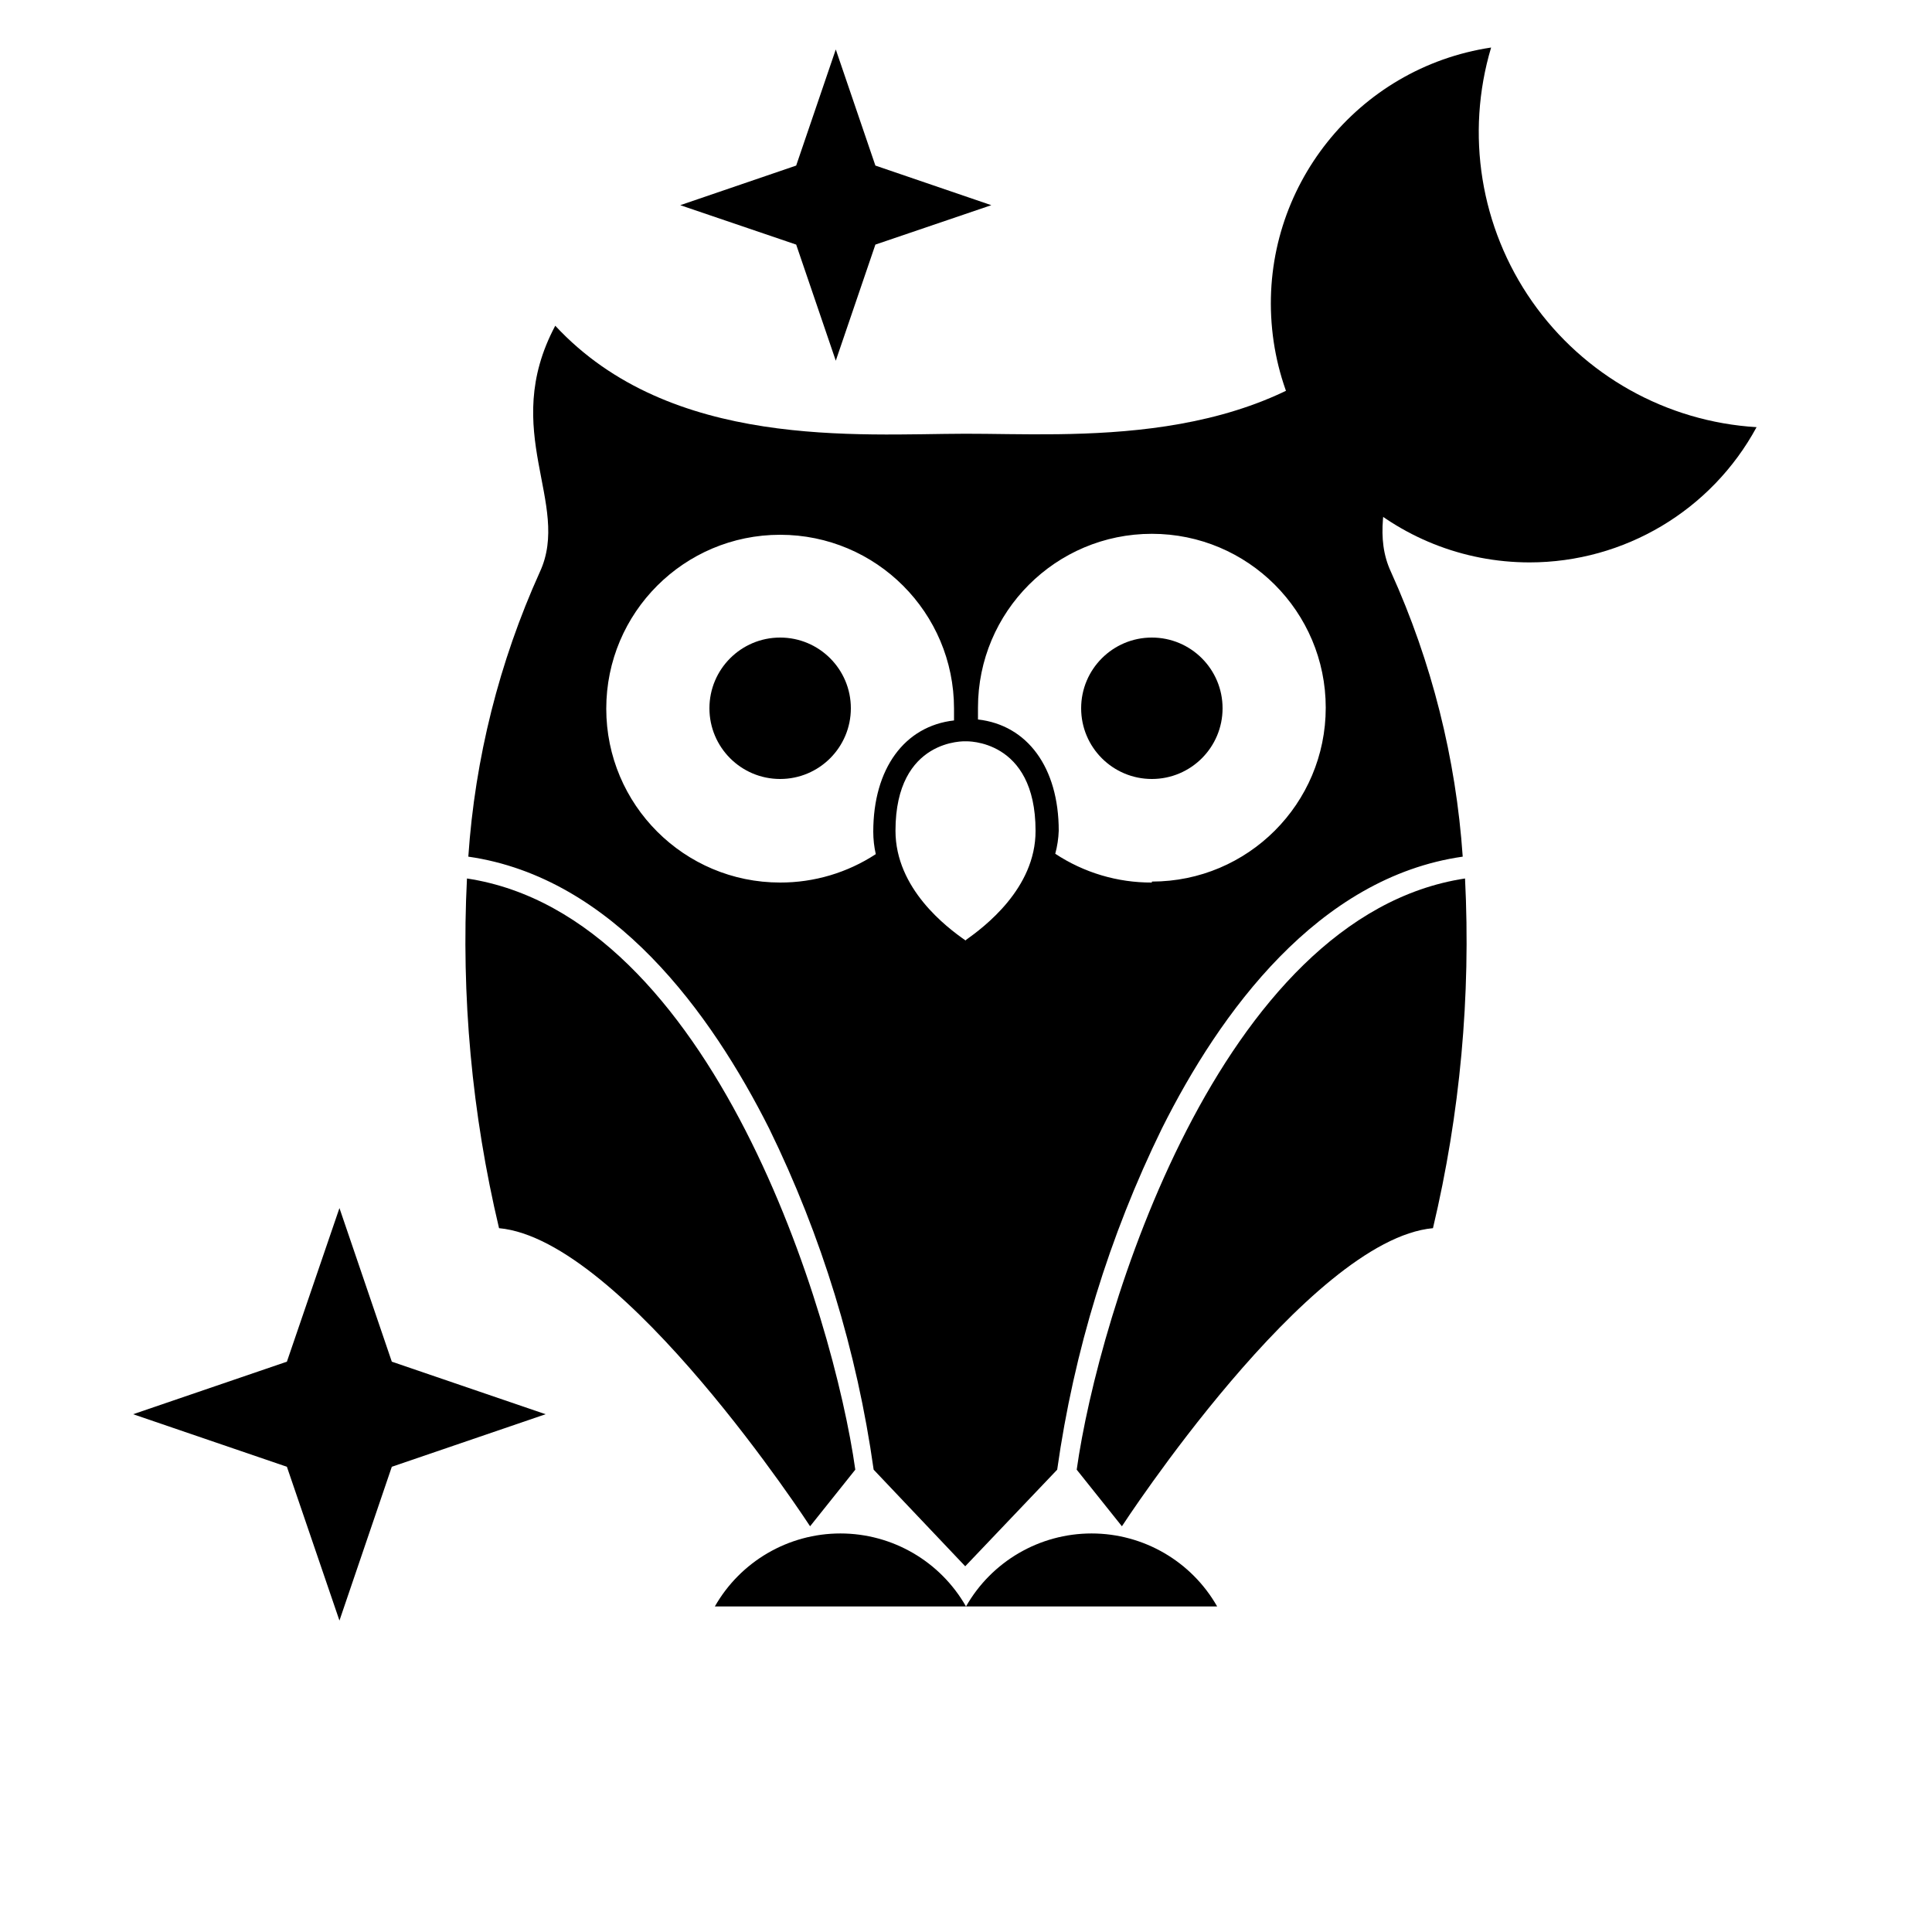
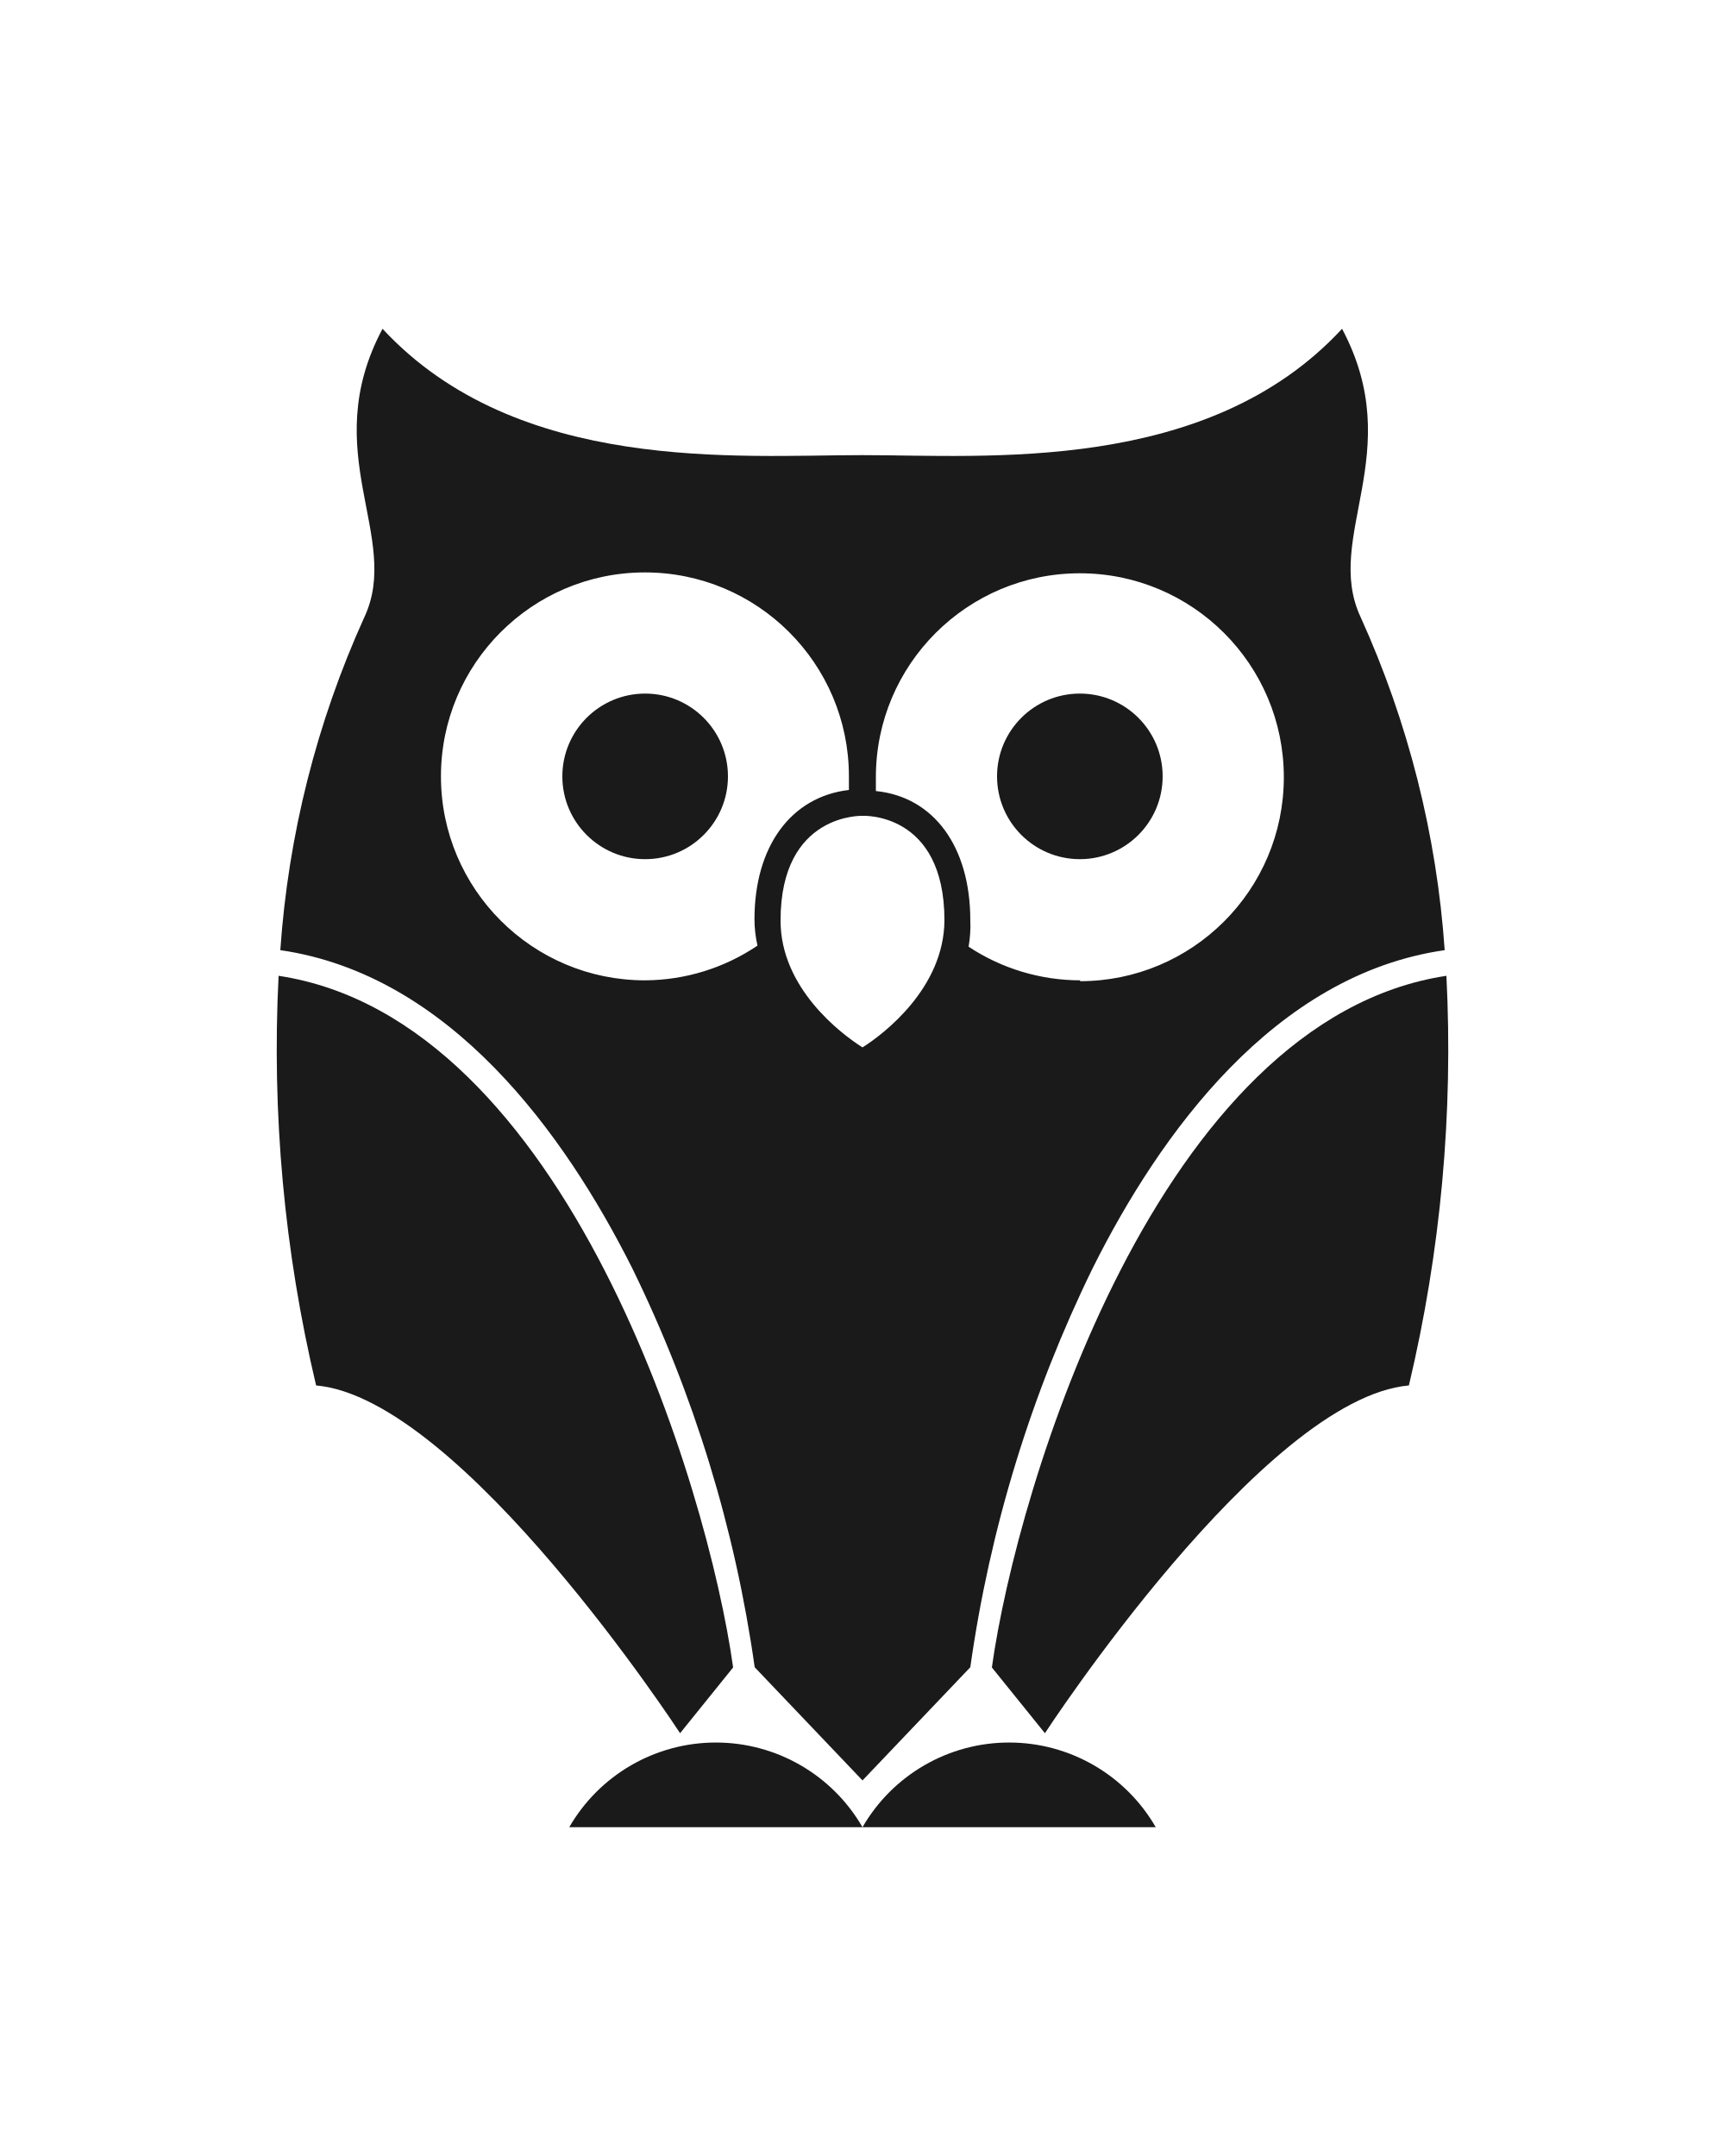
- <svg xmlns="http://www.w3.org/2000/svg" viewBox="0 0 100 100">
-   <g id="Layer_1" data-name="Layer 1">
-     <path class="logo-color-stars" d="M79.17,29.11a13.37,13.37,0,0,0,11.75-7A15.3,15.3,0,0,1,77.18,2.46a13.4,13.4,0,0,0,2,26.65Z" />
-     <polygon class="logo-color-stars" points="14.85 70.48 17.57 62.53 20.28 70.48 28.24 73.2 20.28 75.92 17.57 83.88 14.85 75.92 6.89 73.2 14.85 70.48" />
-     <polygon class="logo-color-stars" points="41.21 8.57 43.26 2.56 45.31 8.57 51.31 10.62 45.31 12.66 43.26 18.67 41.21 12.66 35.21 10.62 41.21 8.57" />
-     <path class="logo-color" d="M44.27,76.07c-1.12-8-7.36-28.67-20.1-30.6a64.37,64.37,0,0,0,1.66,18.1C32.28,64.16,41.93,79,41.93,79Z" />
-     <path class="logo-color" d="M50,83.15H37A7.48,7.48,0,0,1,50,83.15Z" />
-     <path class="logo-color" d="M55.73,76.07c1.12-8,7.36-28.67,20.1-30.6a64.37,64.37,0,0,1-1.66,18.1C67.72,64.16,58.07,79,58.07,79Z" />
-     <path class="logo-color" d="M50,83.15H63A7.48,7.48,0,0,0,50,83.15Z" />
-     <path class="logo-color" d="M72,29.61c-1.66-3.55,2.09-7.29-.82-12.75-6,6.42-15.74,5.58-21.23,5.59s-15.24.84-21.21-5.59c-2.91,5.46.85,9.2-.8,12.75a42.84,42.84,0,0,0-3.7,14.73c7.51,1.08,12.57,8.11,15.57,14.07a58.83,58.83,0,0,1,5.41,17.66l4.74,5,4.76-5a58.9,58.9,0,0,1,5.42-17.66c3-6,8.07-13,15.57-14.07A42.84,42.84,0,0,0,72,29.61ZM40.38,45.68a9,9,0,1,1,9-9c0,.2,0,.41,0,.61-2.56.29-4.18,2.49-4.18,5.76a5.28,5.28,0,0,0,.13,1.16A9,9,0,0,1,40.38,45.68Zm9.6,3C49,48,46.35,46,46.35,43c0-4.81,3.64-4.63,3.64-4.63S53.6,38.22,53.6,43C53.61,46,50.91,48,50,48.65Zm9.64-3a9,9,0,0,1-5-1.49A5.28,5.28,0,0,0,54.8,43c0-3.27-1.62-5.47-4.18-5.76,0-.2,0-.4,0-.61a9,9,0,1,1,9,9Z" />
-     <circle class="logo-color" cx="40.38" cy="36.66" r="3.66" />
-     <circle class="logo-color" cx="59.62" cy="36.66" r="3.66" />
+ <svg xmlns="http://www.w3.org/2000/svg" viewBox="0 0 80 100">
+   <defs>
+     <style>.cls-1{fill:#1a1a1a;}</style>
+   </defs>
+   <g id="logo">
+     <path class="cls-1" d="M34,77.34c-1.17-8.4-7.72-30.06-21.08-32.08a67.49,67.49,0,0,0,1.74,19c6.76.6,16.88,16.13,16.88,16.13Z" />
+     <path class="cls-1" d="M40,84.75H26.4A7.85,7.85,0,0,1,40,84.75Z" />
+     <path class="cls-1" d="M46,77.34c1.17-8.4,7.72-30.06,21.08-32.08a67.49,67.49,0,0,1-1.74,19c-6.76.6-16.88,16.13-16.88,16.13Z" />
+     <path class="cls-1" d="M40,84.75H53.6A7.85,7.85,0,0,0,40,84.75Z" />
+     <path class="cls-1" d="M63.1,28.62c-1.74-3.72,2.19-7.64-.86-13.37C56,22,45.73,21.11,40,21.11S24,22,17.74,15.25c-3.05,5.73.9,9.65-.84,13.37A44.92,44.92,0,0,0,13,44.07c7.87,1.14,13.18,8.5,16.32,14.75A61.68,61.68,0,0,1,35,77.33l5,5.25,5-5.25a61.75,61.75,0,0,1,5.68-18.52C53.8,52.57,59.11,45.2,67,44.07A44.92,44.92,0,0,0,63.1,28.62ZM29.92,45.47A9.46,9.46,0,1,1,39.37,36c0,.21,0,.43,0,.64-2.68.31-4.38,2.61-4.38,6a5.54,5.54,0,0,0,.14,1.22A9.4,9.4,0,0,1,29.92,45.47ZM40,48.58c-1-.63-3.81-2.76-3.8-5.89,0-5,3.81-4.85,3.81-4.85s3.79-.19,3.79,4.85C43.78,45.82,41,47.95,40,48.58Zm10.11-3.11a9.4,9.4,0,0,1-5.19-1.56A5.54,5.54,0,0,0,45,42.69c0-3.43-1.7-5.73-4.38-6,0-.21,0-.42,0-.64a9.46,9.46,0,1,1,9.46,9.46Z" />
+     <circle class="cls-1" cx="29.92" cy="36.01" r="3.84" />
+     <circle class="cls-1" cx="50.08" cy="36.01" r="3.84" />
  </g>
</svg>
